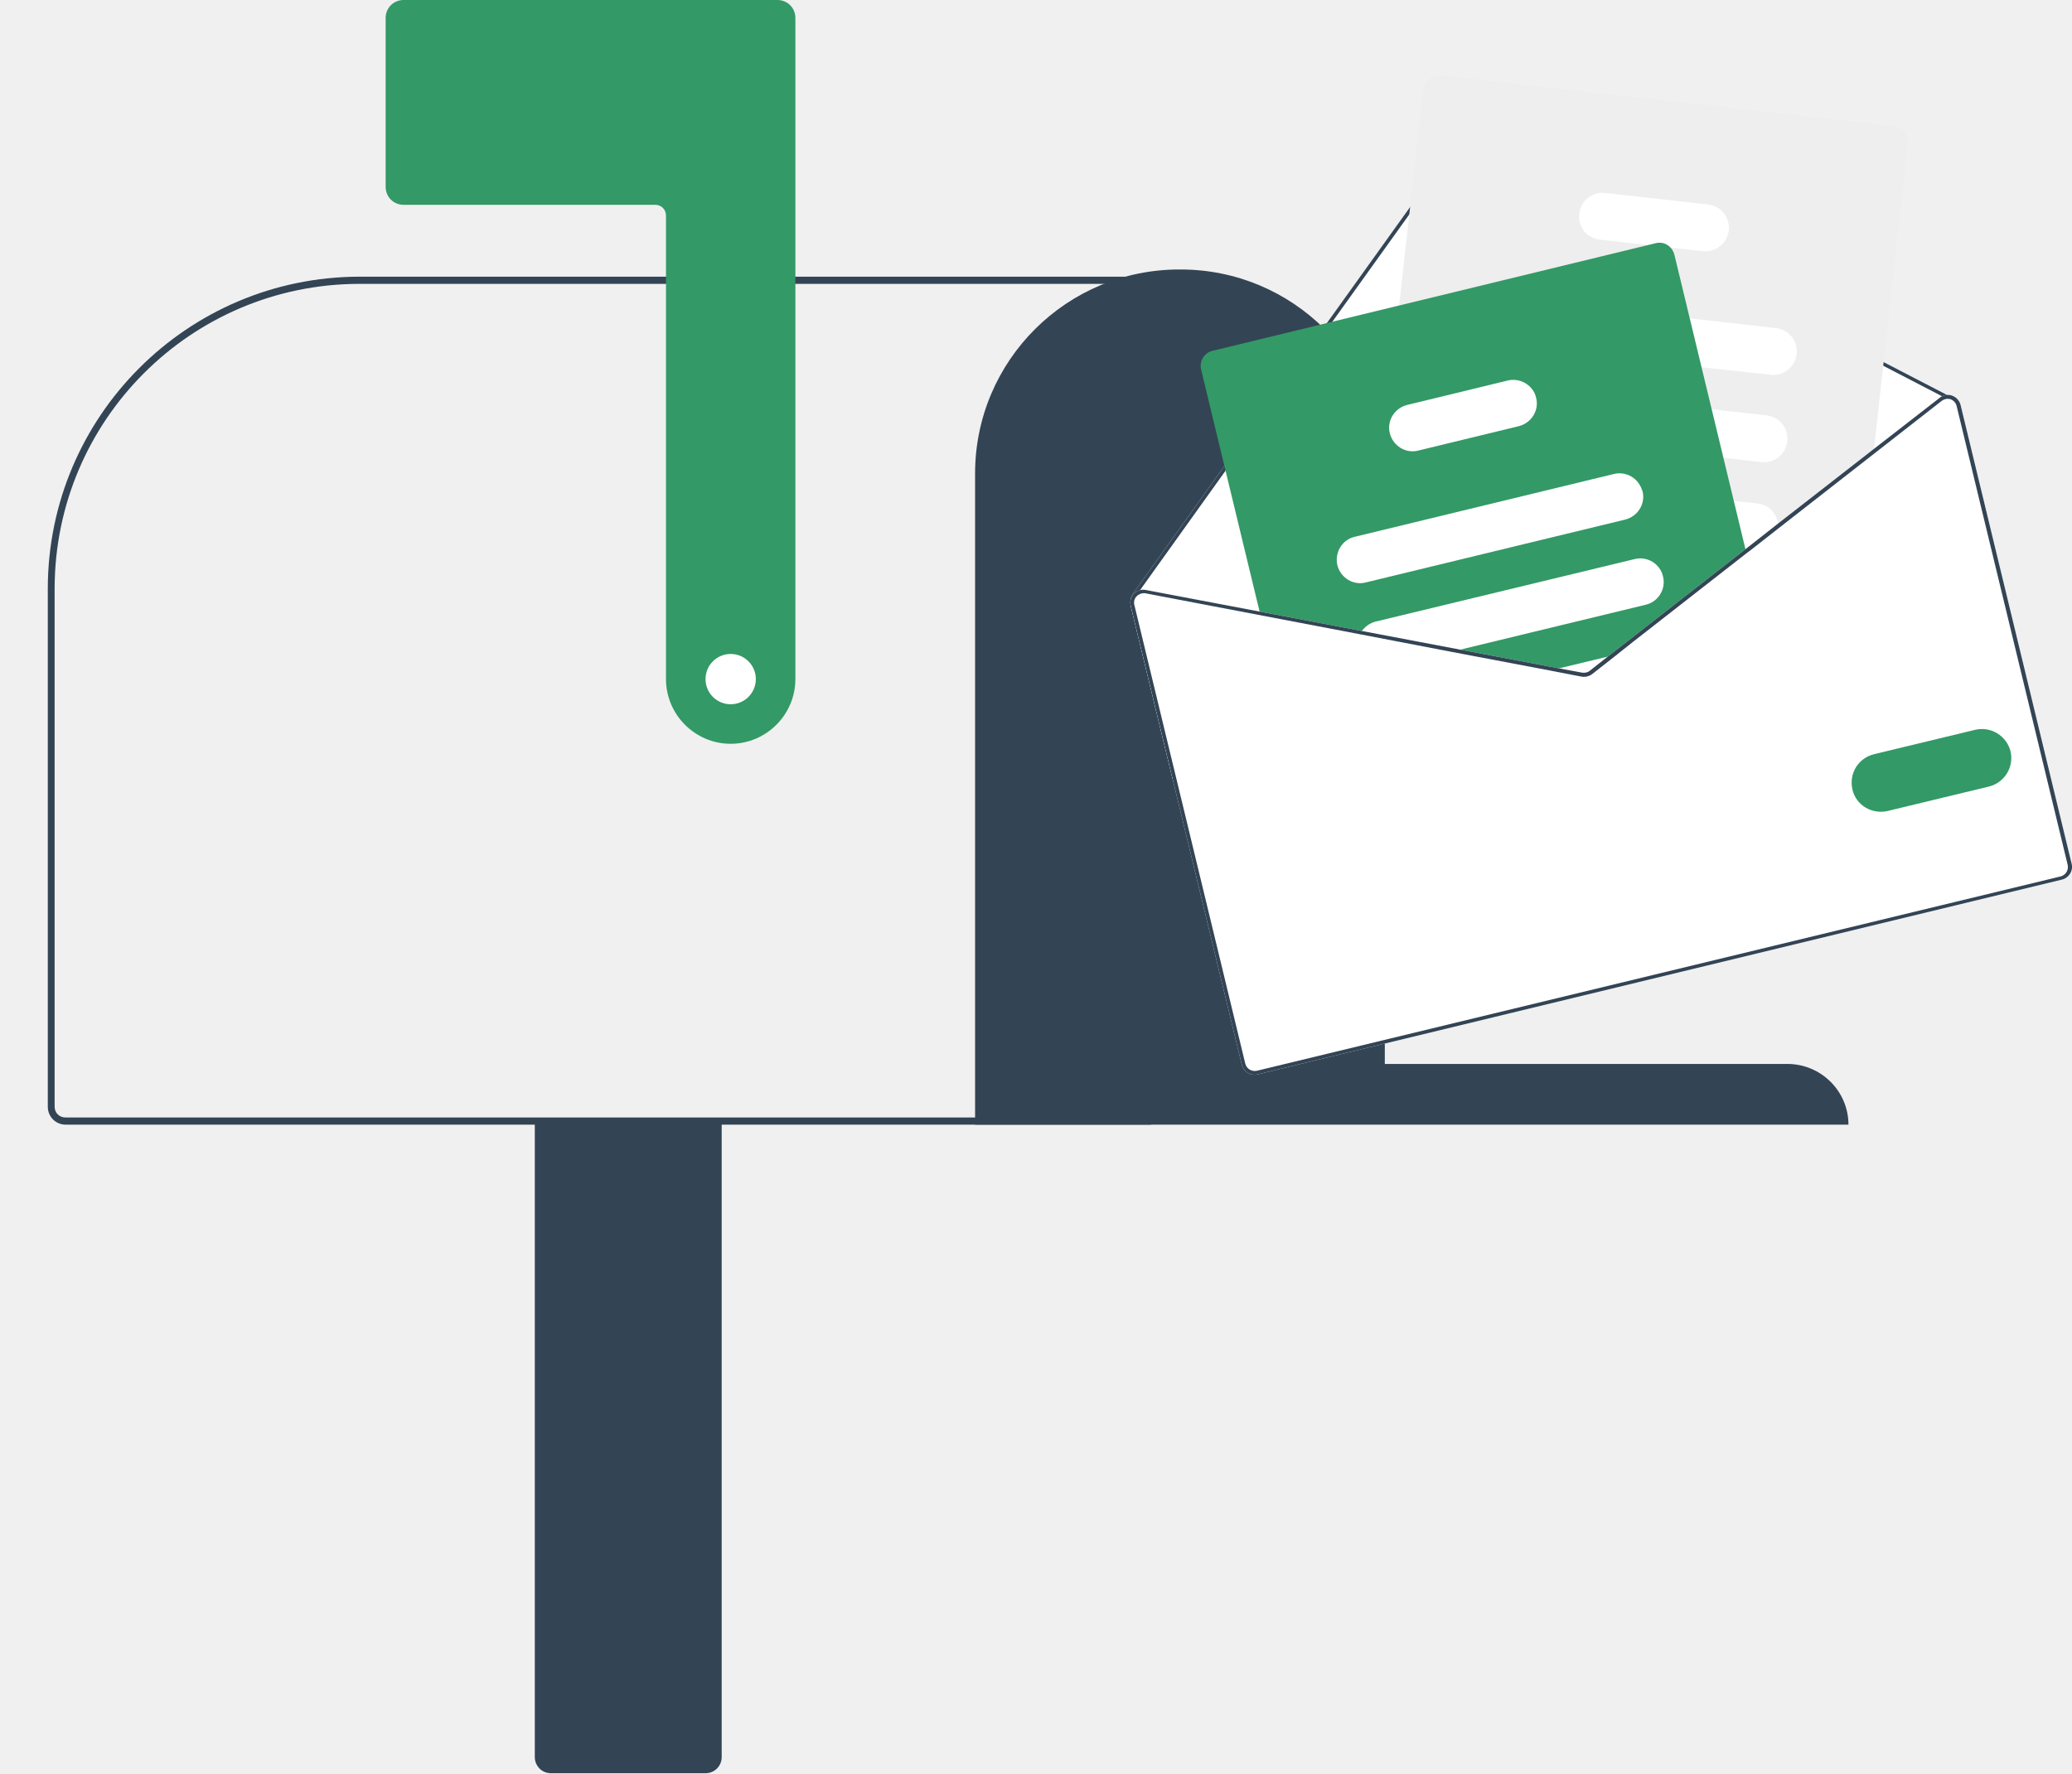
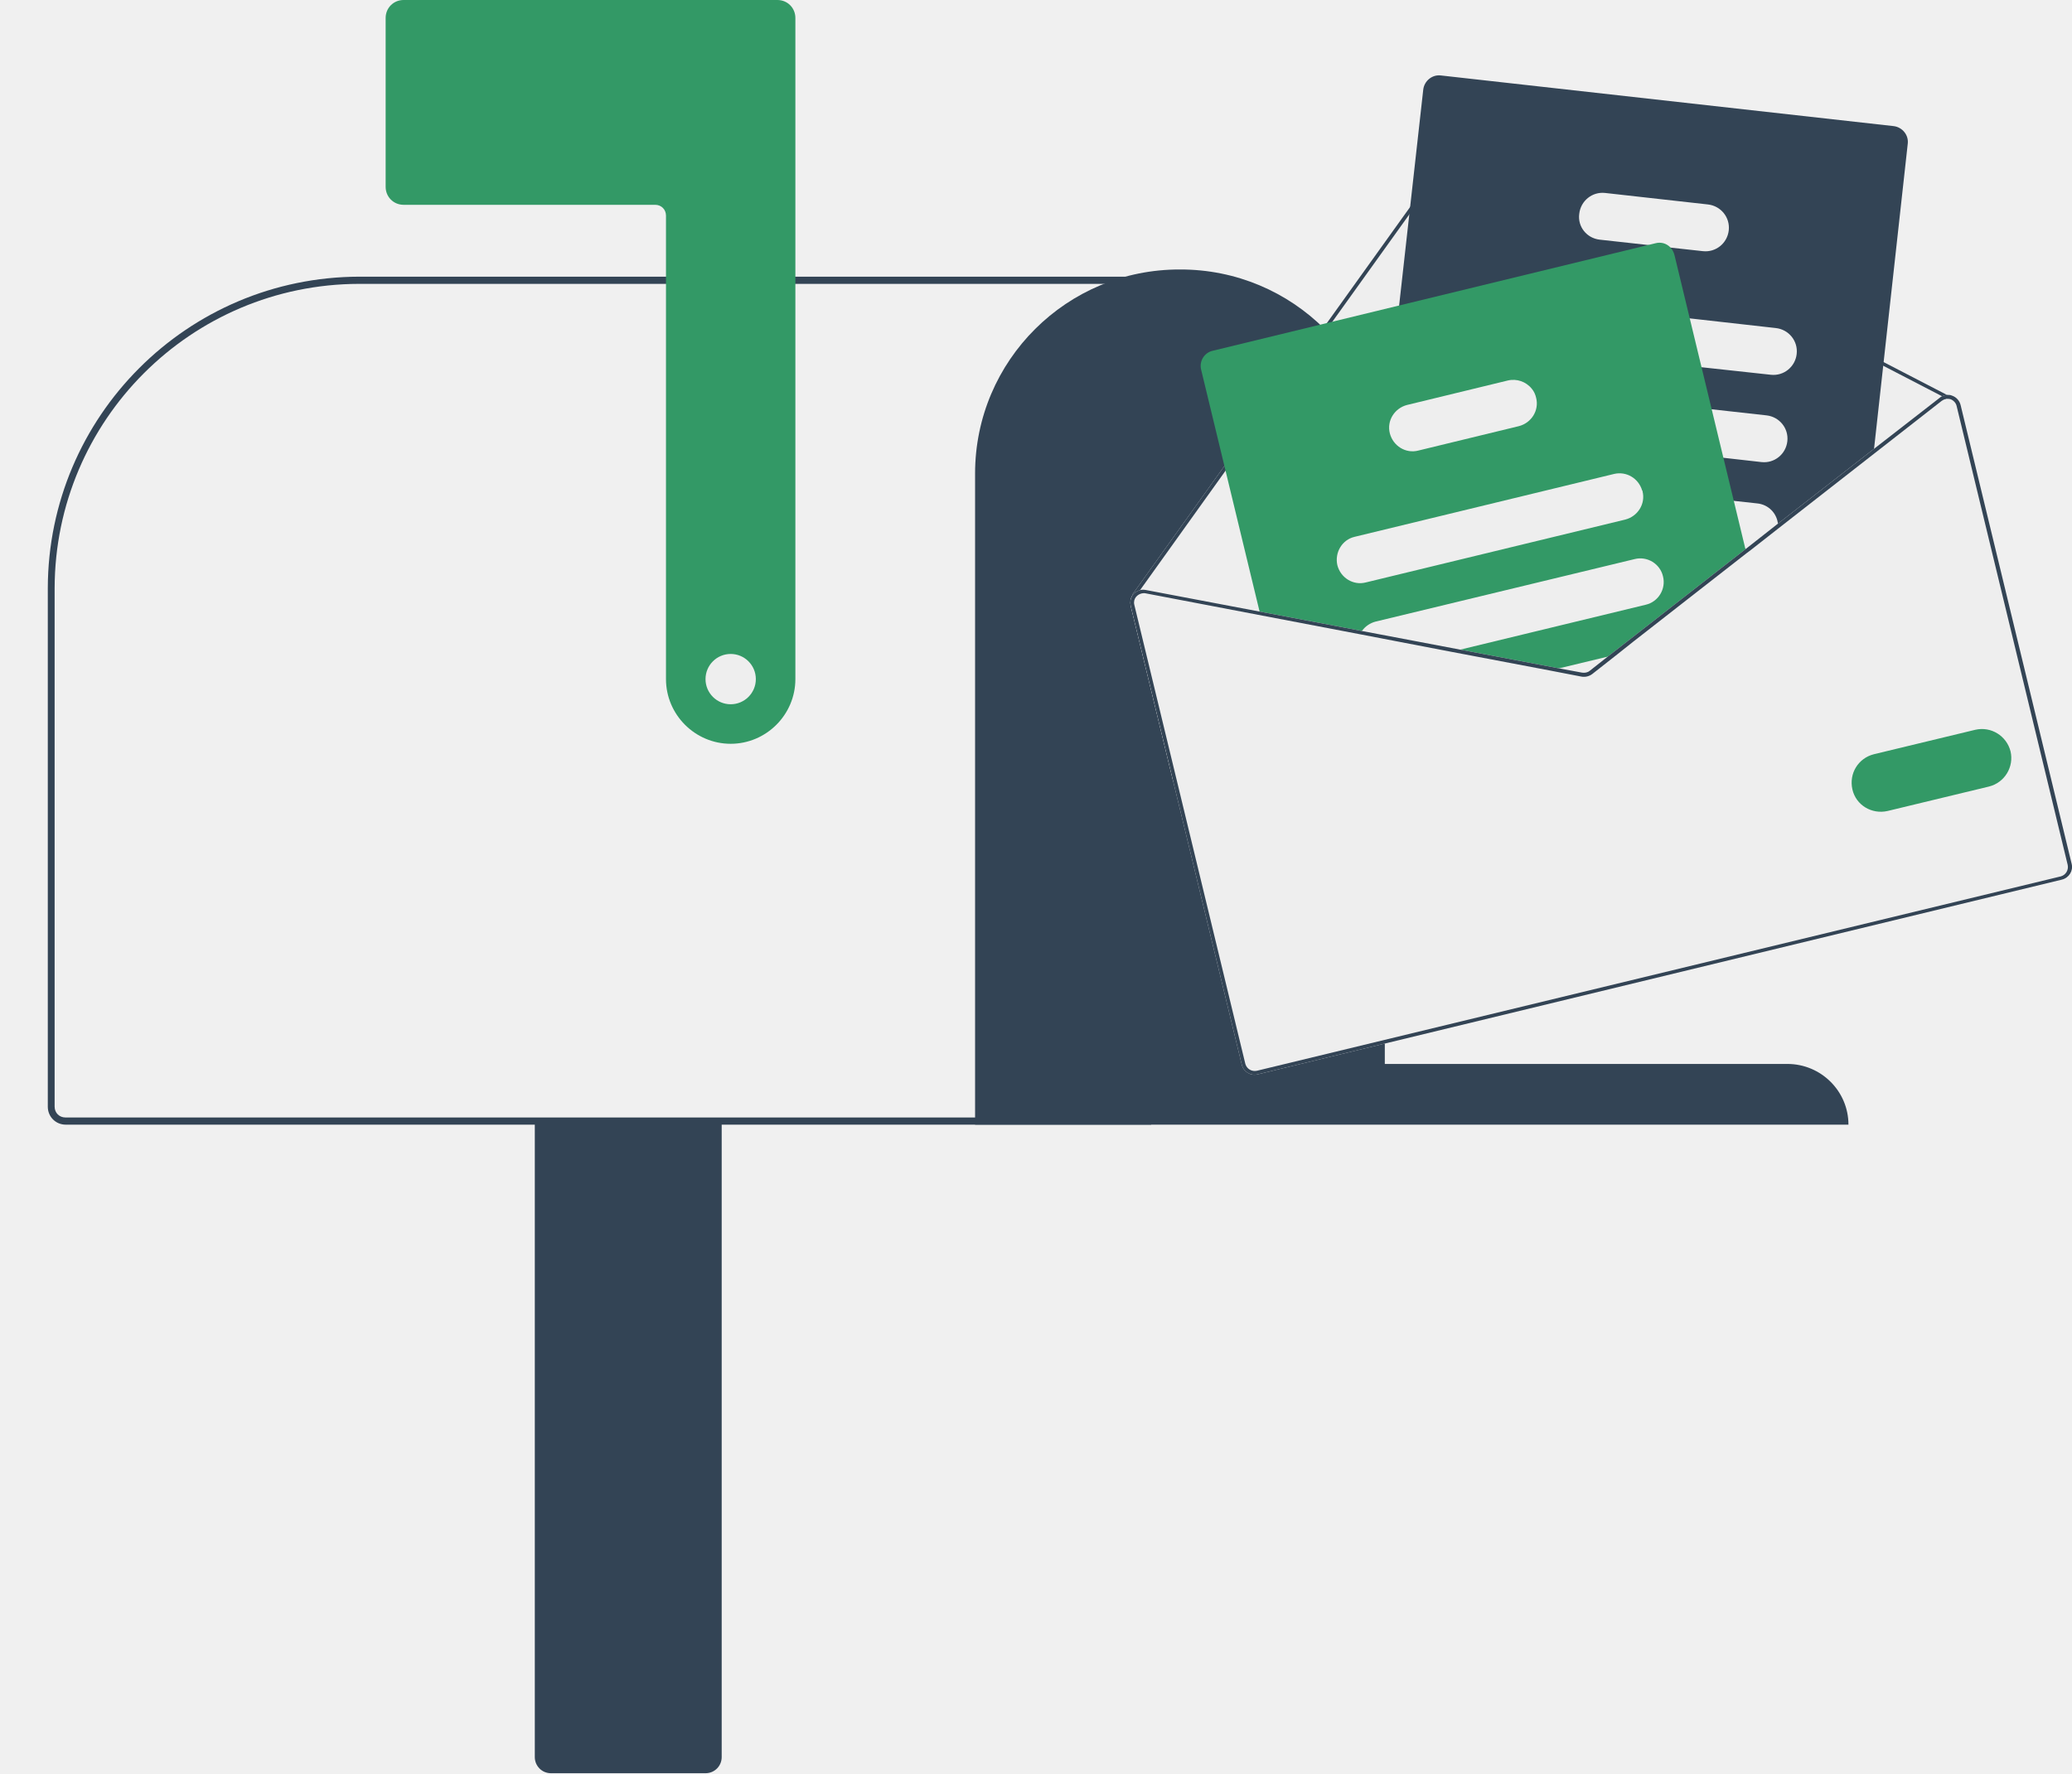
<svg xmlns="http://www.w3.org/2000/svg" viewBox="0 0 576.5 493.5">
-   <style>.st0{fill:#345}.st1{fill:#396}.st2{fill:#fff}.st3{fill:#eee;}</style>
+   <style>.st0{fill:#345}.st1{fill:#396}.st2{fill:#eee}</style>
  <path d="M148.8 489V311.5h52V489c0 2.5-2 4.5-4.5 4.5h-43c-2.5 0-4.5-2-4.5-4.5z" class="st0" />
  <path d="M13.3 308V163.7c.1-47.8 38.8-86.6 86.7-86.7h220.3v236h-302c-2.8 0-5-2.2-5-5zm305-229H99.9c-46.7.1-84.6 37.9-84.7 84.7V308c0 1.7 1.3 3 3 3h300V79z" class="st0" />
  <path d="M203.3 207c-9.9 0-18-8.1-18-18V60c0-1.7-1.3-3-3-3h-70c-2.8 0-5-2.2-5-5V5c0-2.8 2.2-5 5-5h104c2.8 0 5 2.2 5 5v184c0 9.9-8.1 18-18 18z" class="st1" />
  <path d="M328.3 75c31.4-.1 56.9 25.3 57 56.8v164.3h112c9.4 0 17 7.6 17 16.9h-243V131.8c0-31.5 25.6-56.9 57-56.8z" class="st0" />
  <path d="m314.6 168.6 11.8 48.8 230.9-55.9-11.8-48.8c-.3-1.2-1.2-2.2-2.4-2.6-.4-.2-.9-.2-1.3-.2L408.3 40.8c-1.6-.8-3.6-.4-4.7 1.1l-64.3 89.7-24.2 33.8c-.1.1-.1.3-.1.4-.5.9-.6 1.8-.4 2.8z" class="st2" />
  <path d="M315 165.8c0 .1.1.2.2.3.1.1.3.1.4.1.1 0 .2-.1.3-.2l.1-.1 1.3-1.8 22.9-32 64.3-89.7c.8-1.1 2.2-1.4 3.3-.8l132.4 68.6 1.2.6s.1 0 .1.1h.3c.1 0 .2-.1.3-.2.1-.3 0-.6-.2-.7l-.2-.1-133.4-69.1c-1.6-.8-3.6-.4-4.7 1.1l-64.3 89.7-24.2 33.8c-.1.1-.1.3-.1.4z" class="st0" />
-   <path d="m384.4 170.8 5.1.6 38.1 4.2 25.3 2.8 1.5.2L486 154l1.2-.9 7.5-5.8 26.5-20.7.2-1.5 9.4-85.1c.3-2.4-1.5-4.6-3.9-4.9L400.9 21c-2.4-.3-4.6 1.5-4.9 3.9l-6.7 60-3.7 33.3-3.3 29.8-1.5 13.8-.4 4c-.2 2.5 1.5 4.7 4 5z" class="st3" />
+   <path d="m384.4 170.8 5.1.6 38.1 4.2 25.3 2.8 1.5.2L486 154l1.2-.9 7.5-5.8 26.5-20.7.2-1.5 9.4-85.1c.3-2.4-1.5-4.6-3.9-4.9L400.9 21c-2.4-.3-4.6 1.5-4.9 3.9l-6.7 60-3.7 33.3-3.3 29.8-1.5 13.8-.4 4c-.2 2.5 1.5 4.7 4 5z" class="st0" />
  <path d="m418.9 96.2 54.5 6 19.3 2.1c3.6.4 6.8-2.2 7.2-5.8s-2.2-6.8-5.8-7.2l-24-2.7-49.8-5.5c-3.6-.4-6.8 2.2-7.2 5.8-.3 3.7 2.3 6.9 5.8 7.3zM415.8 120.3c.1 0 .3.1.4.1l63.3 7 10.6 1.2c3.6.4 6.8-2.2 7.2-5.8.4-3.6-2.2-6.8-5.8-7.2l-15.3-1.7-50.1-5.6-8.4-.9c-3.6-.4-6.8 2.2-7.2 5.8-.4 3.4 1.9 6.5 5.3 7.1zM408.7 141.7c1.1 1.7 2.9 2.9 4.9 3.1l25.9 2.9 46.2 5.1 1.5.2 7.5-5.8v-1.3c-.3-3.1-2.7-5.5-5.8-5.8l-6.4-.7-25.5-2.8-18.3-2L415 132c-3.6-.4-6.8 2.2-7.2 5.8-.2 1.2.1 2.7.9 3.9zM445.1 66.7l13.6 1.5 6 .7 9.1 1c3.6.4 6.8-2.2 7.2-5.8.4-3.6-2.2-6.8-5.8-7.2l-28.6-3.2c-3.6-.4-6.8 2.2-7.2 5.8-.5 3.6 2.1 6.8 5.7 7.2z" class="st2" />
  <path d="m334.2 102.9 16.5 68.3 27.6 5.2 25.5 4.9 27.4 5.2 8.8 1.7c1 .2 2.1-.1 2.9-.7l7-5.5 4.4-3.5 31.6-24.6-20-82.9c-.2-.8-.6-1.6-1.2-2.2-1.1-1.1-2.6-1.5-4.1-1.1L337.5 97.6c-2.4.5-3.9 2.9-3.3 5.3z" class="st1" />
  <path d="M372.1 157.3c.9 3.5 4.4 5.7 7.9 4.8l72.2-17.5c3.5-.9 5.7-4.4 4.8-7.9 0-.1 0-.2-.1-.2-1-3.4-4.4-5.4-7.8-4.6l-72.2 17.5c-3.5.8-5.6 4.4-4.8 7.9zM378.3 176.5l25.5 4.9 54.1-13.1c3.5-.8 5.7-4.4 4.8-7.9-.8-3.5-4.4-5.7-7.9-4.8L382.7 173c-1.5.4-2.8 1.3-3.7 2.5-.3.3-.5.7-.7 1zM431.3 186.6l8.8 1.7c1 .2 2.1-.1 2.9-.7l7-5.5-18.7 4.5zM386.7 120.6c.9 3.5 4.4 5.7 7.9 4.8l28-6.8c3.5-.9 5.7-4.4 4.8-7.9-.2-.9-.6-1.8-1.2-2.5-1.6-2-4.2-2.9-6.7-2.3l-28 6.8c-3.5.9-5.7 4.4-4.8 7.9z" class="st2" />
  <path d="m403.9 181.4 27.4 5.2 8.8 1.7c1 .2 2.1-.1 2.9-.7l7-5.5-2.5.6-5.2 4.1c-.6.5-1.4.6-2.1.5l-6.5-1.2-27.4-5.2-2.4.5zm81.8-28.6.3 1.1 1.2-.9-1.5-.2zm-81.8 28.6 27.4 5.2 8.8 1.7c1 .2 2.1-.1 2.9-.7l7-5.5-2.5.6-5.2 4.1c-.6.5-1.4.6-2.1.5l-6.5-1.2-27.4-5.2-2.4.5zm0 0 27.4 5.2 8.8 1.7c1 .2 2.1-.1 2.9-.7l7-5.5-2.5.6-5.2 4.1c-.6.5-1.4.6-2.1.5l-6.5-1.2-27.4-5.2-2.4.5zm-89.3-12.8 30.9 127.7c.5 2 2.5 3.2 4.4 2.7l223.8-54.2c2-.5 3.2-2.5 2.7-4.4l-30.9-127.7c-.3-1.2-1.2-2.2-2.4-2.6-.4-.2-.9-.2-1.3-.2-.5 0-1 .2-1.5.4-.2.1-.4.2-.6.4L521.3 125l-26.7 20.8-8.9 7-32.8 25.6-5.4 4.2-5.2 4.1c-.6.5-1.4.6-2.1.5l-6.5-1.2-27.4-5.2-27.4-5.2-60.1-11.4c-.5-.1-1-.1-1.5 0-.7.2-1.3.5-1.8 1-.2.2-.4.4-.5.7-.5.8-.6 1.7-.4 2.7zm89.3 12.8 27.4 5.2 8.8 1.7c1 .2 2.1-.1 2.9-.7l7-5.5-2.5.6-5.2 4.1c-.6.5-1.4.6-2.1.5l-6.5-1.2-27.4-5.2-2.4.5zm0 0 27.4 5.2 8.8 1.7c1 .2 2.1-.1 2.9-.7l7-5.5-2.5.6-5.2 4.1c-.6.5-1.4.6-2.1.5l-6.5-1.2-27.4-5.2-2.4.5zm0 0 27.4 5.2 8.8 1.7c1 .2 2.1-.1 2.9-.7l7-5.5-2.5.6-5.2 4.1c-.6.5-1.4.6-2.1.5l-6.5-1.2-27.4-5.2-2.4.5z" class="st2" />
  <path d="m403.9 181.4 27.4 5.2 8.8 1.7c1 .2 2.1-.1 2.9-.7l7-5.5-2.5.6-5.2 4.1c-.6.5-1.4.6-2.1.5l-6.5-1.2-27.4-5.2-2.4.5zm81.8-28.6.3 1.1 1.2-.9-1.5-.2zm-81.8 28.6 27.4 5.2 8.8 1.7c1 .2 2.1-.1 2.9-.7l7-5.5-2.5.6-5.2 4.1c-.6.5-1.4.6-2.1.5l-6.5-1.2-27.4-5.2-2.4.5zm0 0 27.4 5.2 8.8 1.7c1 .2 2.1-.1 2.9-.7l7-5.5-2.5.6-5.2 4.1c-.6.5-1.4.6-2.1.5l-6.5-1.2-27.4-5.2-2.4.5zM316 165.9l.1.1.1-.1c.6-.6 1.5-.9 2.4-.8l59.7 11.4 25.5 4.9 27.4 5.2 8.8 1.7c1 .2 2.1-.1 2.9-.7l7-5.5-2.5.6-5.2 4.1c-.6.5-1.4.6-2.1.5l-6.5-1.2-27.4-5.2-27.4-5.2-60.1-11.4c-.5-.1-1-.1-1.5 0l-1.2 1.6zm-1.4 2.7 30.9 127.7c.5 2 2.5 3.2 4.4 2.7l223.8-54.2c2-.5 3.2-2.5 2.7-4.4l-30.9-127.7c-.3-1.2-1.2-2.2-2.4-2.6-.4-.2-.9-.2-1.3-.2-.5 0-1 .2-1.5.4-.2.1-.4.2-.6.4L521.3 125l-26.7 20.8-8.9 7-32.8 25.6-5.4 4.2-5.2 4.1c-.6.5-1.4.6-2.1.5l-6.5-1.2-27.4-5.2-27.4-5.2-60.1-11.4c-.5-.1-1-.1-1.5 0-.7.2-1.3.5-1.8 1-.2.2-.4.4-.5.7-.5.8-.6 1.7-.4 2.7zm1-.3c-.2-.8 0-1.6.5-2.2l.1-.1.1-.1c.6-.6 1.5-.9 2.4-.8l59.7 11.4 25.5 4.9 27.4 5.2 8.8 1.7c1 .2 2.1-.1 2.9-.7l7-5.5 4.4-3.5 31.5-24.6 1.2-.9 7.4-5.8 26.5-20.7 19.2-15c.3-.2.6-.4 1-.5.1 0 .2 0 .3-.1h.3c.3 0 .6 0 .9.1.8.3 1.5 1 1.7 1.9l30.9 127.7c.3 1.4-.5 2.8-1.9 3.2L349.7 298c-1.4.3-2.8-.5-3.2-1.9l-30.9-127.8zm88.3 13.1 27.4 5.2 8.8 1.7c1 .2 2.1-.1 2.9-.7l7-5.5-2.5.6-5.2 4.1c-.6.5-1.4.6-2.1.5l-6.5-1.2-27.4-5.2-2.4.5zm0 0 27.4 5.2 8.8 1.7c1 .2 2.1-.1 2.9-.7l7-5.5-2.5.6-5.2 4.1c-.6.5-1.4.6-2.1.5l-6.5-1.2-27.4-5.2-2.4.5zm0 0 27.4 5.2 8.8 1.7c1 .2 2.1-.1 2.9-.7l7-5.5-2.5.6-5.2 4.1c-.6.5-1.4.6-2.1.5l-6.5-1.2-27.4-5.2-2.4.5z" class="st0" />
  <path d="M515.4 219.7c-1-4.4 1.6-8.7 6-9.8l28.2-6.8c4.4-1 8.7 1.7 9.8 6 1 4.3-1.6 8.7-6 9.8l-28.2 6.8c-4.4 1-8.8-1.6-9.8-6z" class="st1" />
  <circle cx="203.3" cy="189" r="7" class="st2" />
</svg>
